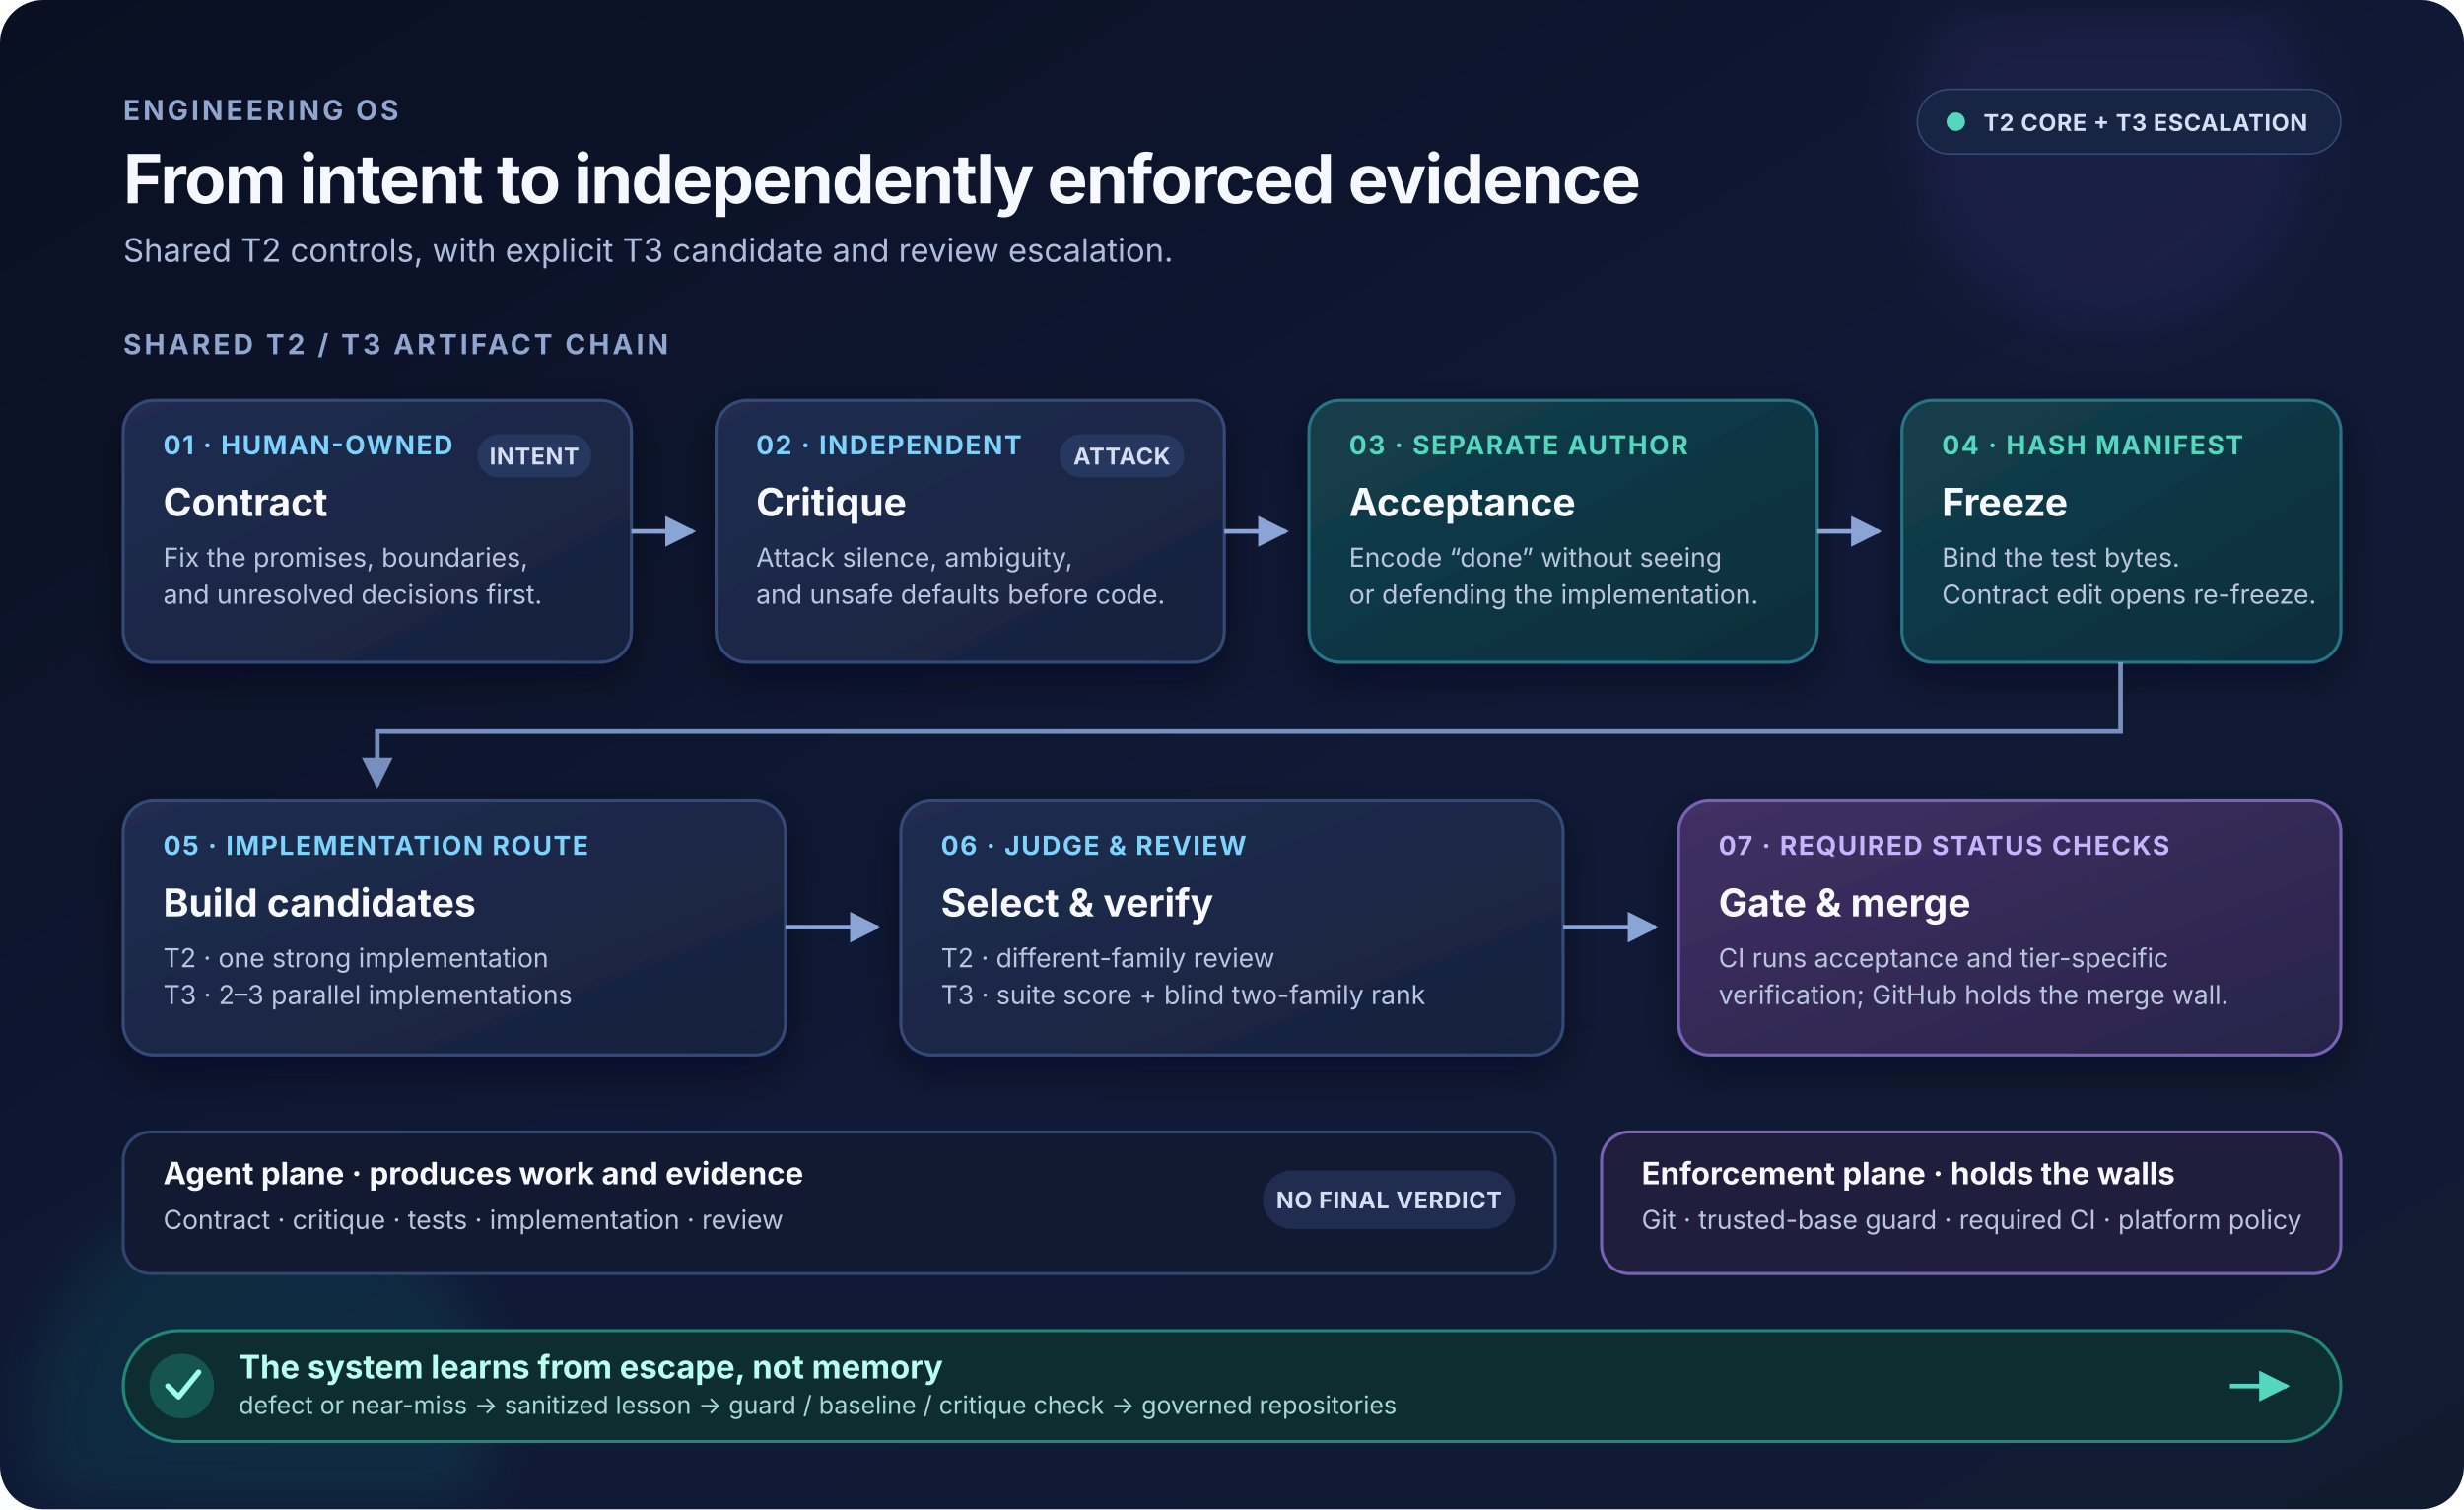
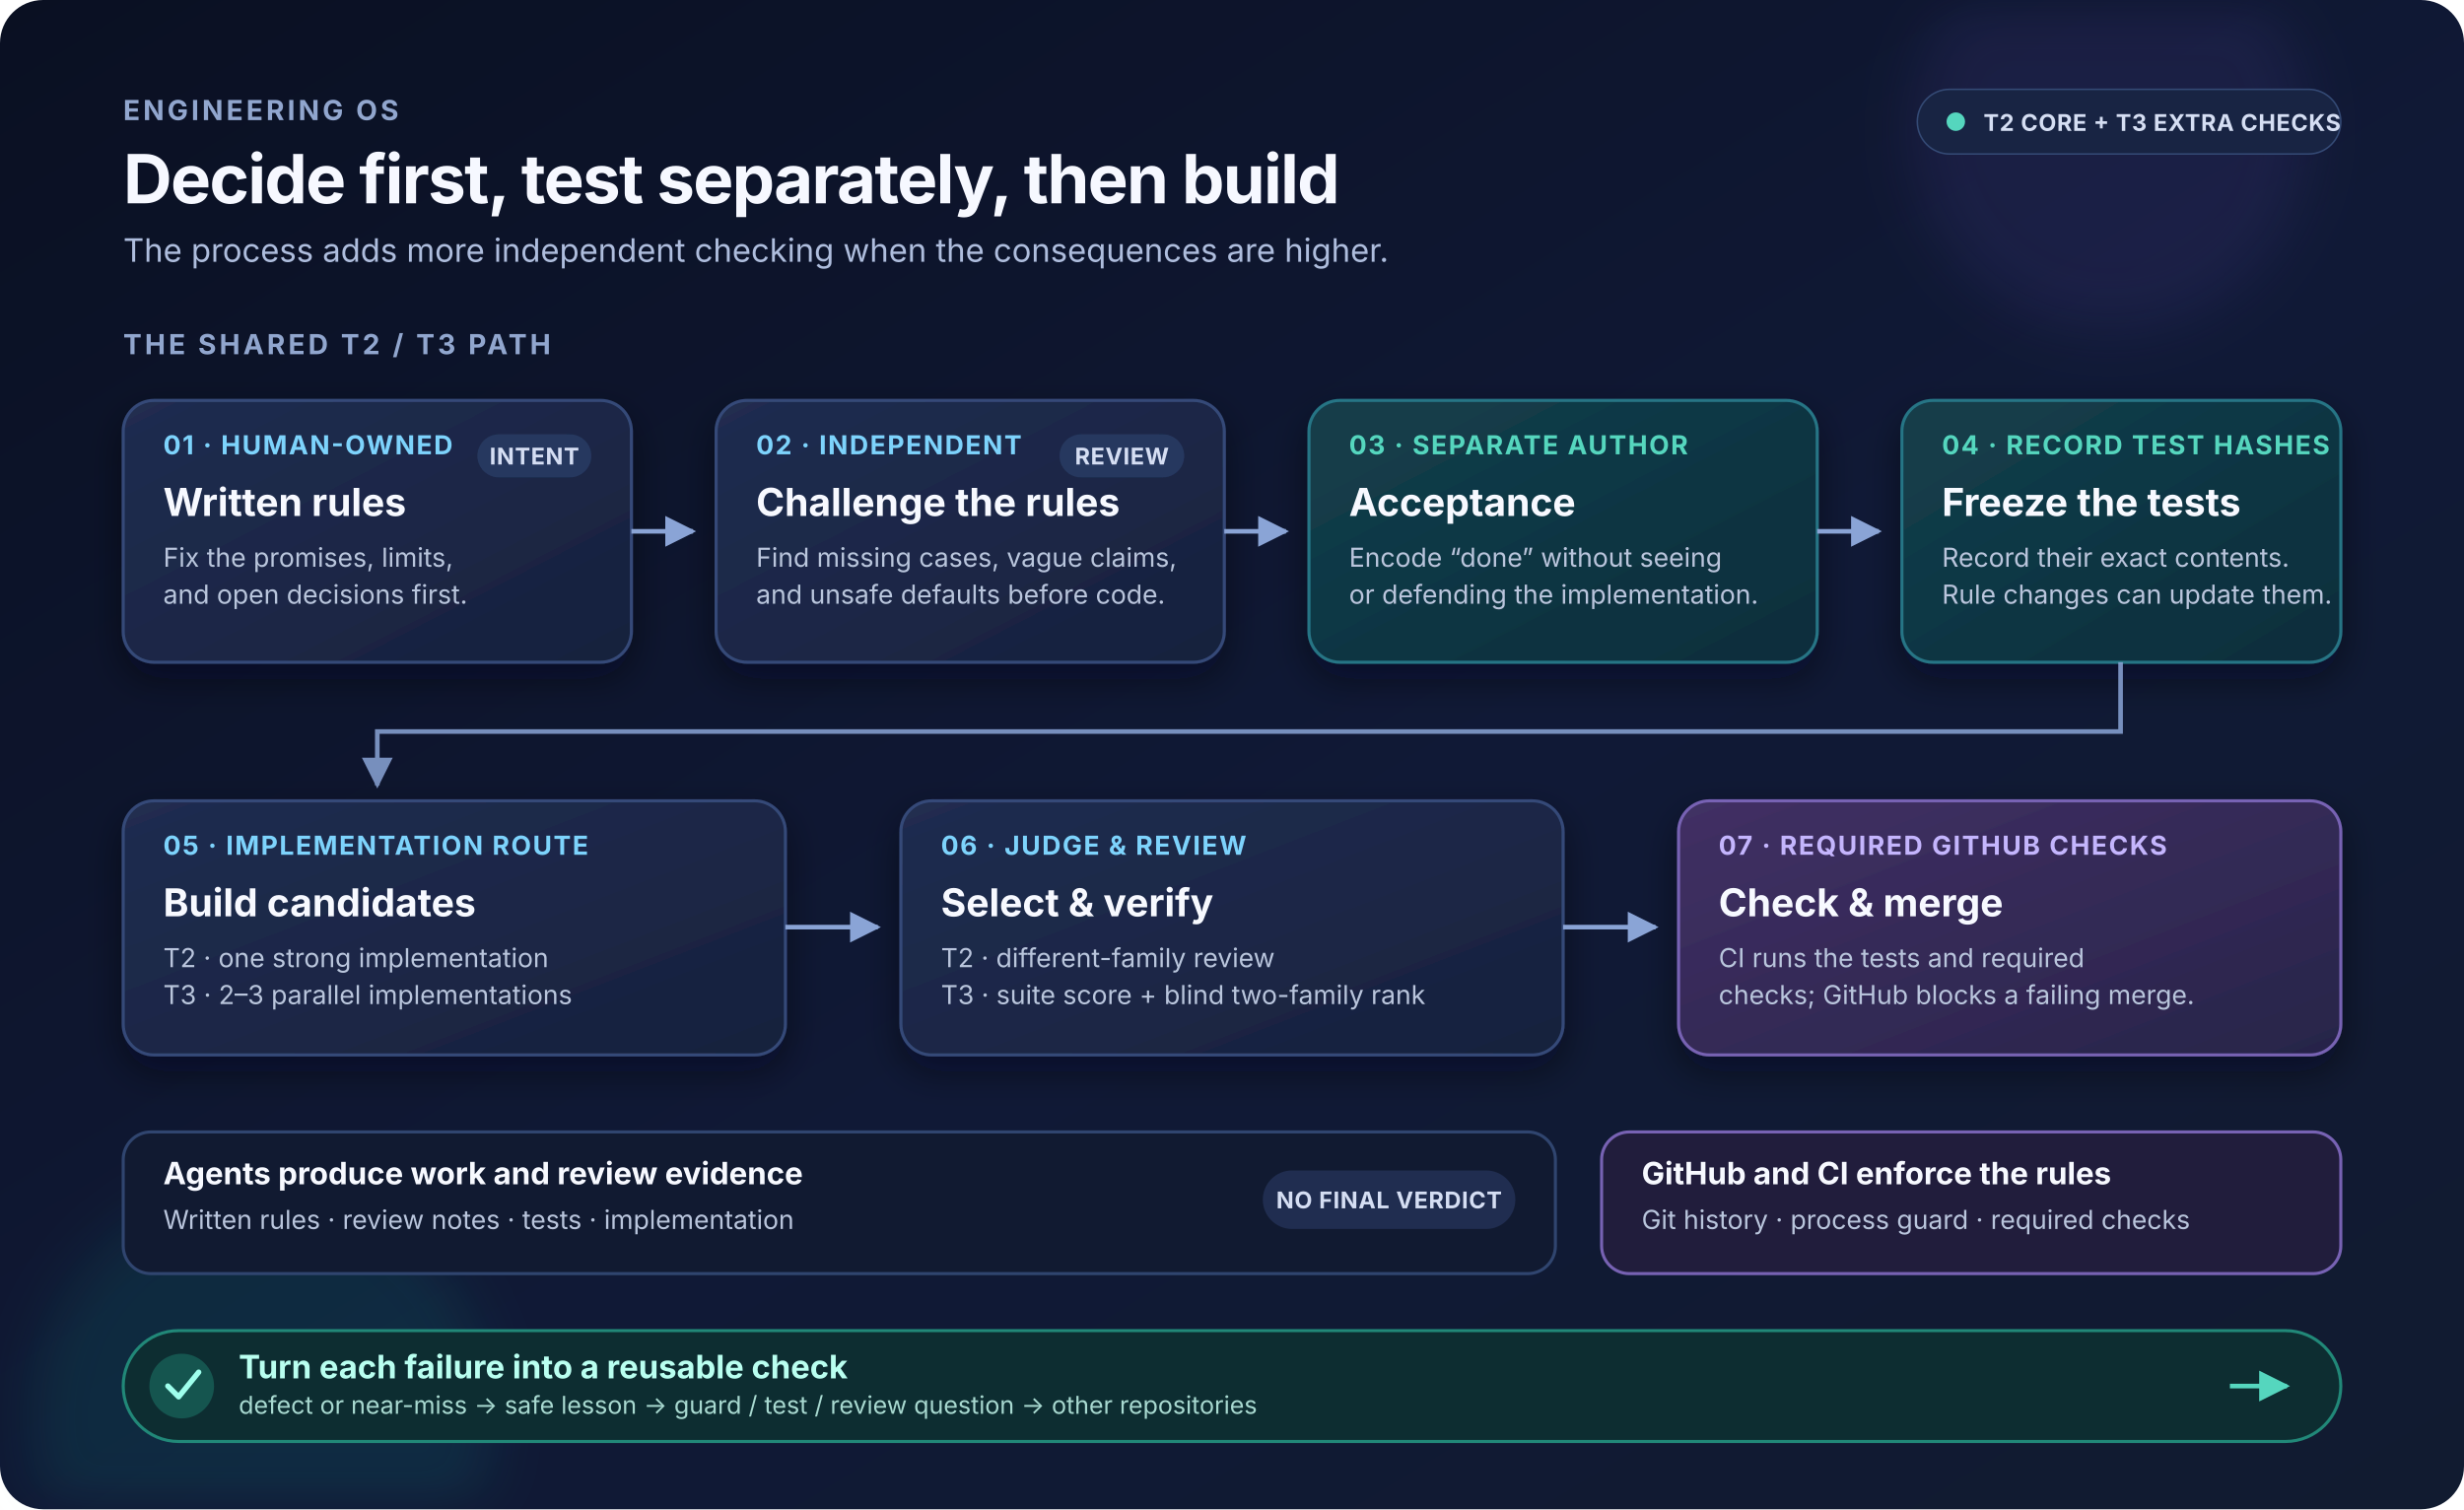
<svg xmlns="http://www.w3.org/2000/svg" width="1600" height="980" viewBox="0 0 1600 980" role="img" aria-labelledby="title desc">
  <defs>
    <linearGradient id="background" x1="0" y1="0" x2="1" y2="1">
      <stop offset="0" stop-color="#0a1022" />
      <stop offset="0.55" stop-color="#101936" />
      <stop offset="1" stop-color="#111b30" />
    </linearGradient>
    <linearGradient id="agentCard" x1="0" y1="0" x2="1" y2="1">
      <stop offset="0" stop-color="#202d50" />
      <stop offset="1" stop-color="#17213d" />
    </linearGradient>
    <linearGradient id="evidenceCard" x1="0" y1="0" x2="1" y2="1">
      <stop offset="0" stop-color="#123f4b" />
      <stop offset="1" stop-color="#102d3c" />
    </linearGradient>
    <linearGradient id="gateCard" x1="0" y1="0" x2="1" y2="1">
      <stop offset="0" stop-color="#413064" />
      <stop offset="1" stop-color="#272449" />
    </linearGradient>
    <filter id="shadow" x="-20%" y="-20%" width="140%" height="150%">
      <feDropShadow dx="0" dy="10" stdDeviation="12" flood-color="#020617" flood-opacity="0.45" />
    </filter>
    <filter id="softGlow" x="-60%" y="-60%" width="220%" height="220%">
      <feGaussianBlur stdDeviation="18" />
    </filter>
    <marker id="arrow" viewBox="0 0 12 12" refX="10" refY="6" markerWidth="8" markerHeight="8" orient="auto-start-reverse">
      <path d="M 1 1 L 11 6 L 1 11 z" fill="#8aa4d6" />
    </marker>
    <marker id="loopArrow" viewBox="0 0 12 12" refX="10" refY="6" markerWidth="8" markerHeight="8" orient="auto-start-reverse">
      <path d="M 1 1 L 11 6 L 1 11 z" fill="#55d6be" />
    </marker>
    <style>
      .title { font: 700 44px Inter, ui-sans-serif, system-ui, -apple-system, BlinkMacSystemFont, "Segoe UI", sans-serif; fill: #f6f8ff; letter-spacing: -1px; }
      .subtitle { font: 400 21px Inter, ui-sans-serif, system-ui, sans-serif; fill: #aebddd; }
      .section { font: 700 18px Inter, ui-sans-serif, system-ui, sans-serif; fill: #91a6ce; letter-spacing: 2px; }
      .step { font: 700 17px Inter, ui-sans-serif, system-ui, sans-serif; fill: #7dd3fc; letter-spacing: 1px; }
      .cardTitle { font: 700 25px Inter, ui-sans-serif, system-ui, sans-serif; fill: #f7f9ff; }
      .cardBody { font: 400 17px Inter, ui-sans-serif, system-ui, sans-serif; fill: #b9c5dc; }
      .smallTitle { font: 700 20px Inter, ui-sans-serif, system-ui, sans-serif; fill: #f7f9ff; }
      .smallBody { font: 400 17px Inter, ui-sans-serif, system-ui, sans-serif; fill: #b9c5dc; }
      .chip { font: 700 15px Inter, ui-sans-serif, system-ui, sans-serif; fill: #d5def3; letter-spacing: .4px; }
      .loopTitle { font: 700 21px Inter, ui-sans-serif, system-ui, sans-serif; fill: #b9fff0; }
      .loopBody { font: 400 16px Inter, ui-sans-serif, system-ui, sans-serif; fill: #a8d9d0; }
    </style>
  </defs>
  <rect width="1600" height="980" rx="28" fill="url(#background)" />
  <circle cx="1370" cy="85" r="130" fill="#5946a5" opacity="0.15" filter="url(#softGlow)" />
  <circle cx="170" cy="920" r="150" fill="#0fbca4" opacity="0.11" filter="url(#softGlow)" />
  <text x="80" y="78" class="section">ENGINEERING OS</text>
-   <text x="80" y="132" class="title">From intent to independently enforced evidence</text>
-   <text x="80" y="170" class="subtitle">Shared T2 controls, with explicit T3 candidate and review escalation.</text>
+   <text x="80" y="132" class="title">Decide first, test separately, then build</text>
+   <text x="80" y="170" class="subtitle">The process adds more independent checking when the consequences are higher.</text>
  <g transform="translate(1245 58)">
    <rect width="275" height="42" rx="21" fill="#182443" stroke="#344a75" />
    <circle cx="25" cy="21" r="6" fill="#55d6be" />
-     <text x="43" y="27" class="chip">T2 CORE + T3 ESCALATION</text>
+     <text x="43" y="27" class="chip">T2 CORE + T3 EXTRA CHECKS</text>
  </g>
-   <text x="80" y="230" class="section">SHARED T2 / T3 ARTIFACT CHAIN</text>
+   <text x="80" y="230" class="section">THE SHARED T2 / T3 PATH</text>
  <g filter="url(#shadow)">
    <g transform="translate(80 260)">
      <rect width="330" height="170" rx="20" fill="url(#agentCard)" stroke="#354a78" stroke-width="2" />
      <text x="26" y="35" class="step">01 · HUMAN-OWNED</text>
-       <text x="26" y="75" class="cardTitle">Contract</text>
-       <text x="26" y="108" class="cardBody">Fix the promises, boundaries,</text>
-       <text x="26" y="132" class="cardBody">and unresolved decisions first.</text>
+       <text x="26" y="75" class="cardTitle">Written rules</text>
+       <text x="26" y="108" class="cardBody">Fix the promises, limits,</text>
+       <text x="26" y="132" class="cardBody">and open decisions first.</text>
      <rect x="230" y="22" width="74" height="28" rx="14" fill="#26375f" />
      <text x="267" y="36" class="chip" text-anchor="middle" dominant-baseline="middle">INTENT</text>
    </g>
    <g transform="translate(465 260)">
      <rect width="330" height="170" rx="20" fill="url(#agentCard)" stroke="#354a78" stroke-width="2" />
      <text x="26" y="35" class="step">02 · INDEPENDENT</text>
-       <text x="26" y="75" class="cardTitle">Critique</text>
-       <text x="26" y="108" class="cardBody">Attack silence, ambiguity,</text>
+       <text x="26" y="75" class="cardTitle">Challenge the rules</text>
+       <text x="26" y="108" class="cardBody">Find missing cases, vague claims,</text>
      <text x="26" y="132" class="cardBody">and unsafe defaults before code.</text>
      <rect x="223" y="22" width="81" height="28" rx="14" fill="#26375f" />
-       <text x="263.5" y="36" class="chip" text-anchor="middle" dominant-baseline="middle">ATTACK</text>
+       <text x="263.5" y="36" class="chip" text-anchor="middle" dominant-baseline="middle">REVIEW</text>
    </g>
    <g transform="translate(850 260)">
      <rect width="330" height="170" rx="20" fill="url(#evidenceCard)" stroke="#267485" stroke-width="2" />
      <text x="26" y="35" class="step" style="fill:#55d6be">03 · SEPARATE AUTHOR</text>
      <text x="26" y="75" class="cardTitle">Acceptance</text>
      <text x="26" y="108" class="cardBody">Encode “done” without seeing</text>
      <text x="26" y="132" class="cardBody">or defending the implementation.</text>
    </g>
    <g transform="translate(1235 260)">
      <rect width="285" height="170" rx="20" fill="url(#evidenceCard)" stroke="#267485" stroke-width="2" />
-       <text x="26" y="35" class="step" style="fill:#55d6be">04 · HASH MANIFEST</text>
-       <text x="26" y="75" class="cardTitle">Freeze</text>
-       <text x="26" y="108" class="cardBody">Bind the test bytes.</text>
-       <text x="26" y="132" class="cardBody">Contract edit opens re-freeze.</text>
+       <text x="26" y="35" class="step" style="fill:#55d6be">04 · RECORD TEST HASHES</text>
+       <text x="26" y="75" class="cardTitle">Freeze the tests</text>
+       <text x="26" y="108" class="cardBody">Record their exact contents.</text>
+       <text x="26" y="132" class="cardBody">Rule changes can update them.</text>
    </g>
  </g>
  <path d="M410 345 H450" stroke="#8aa4d6" stroke-width="3" fill="none" marker-end="url(#arrow)" />
  <path d="M795 345 H835" stroke="#8aa4d6" stroke-width="3" fill="none" marker-end="url(#arrow)" />
  <path d="M1180 345 H1220" stroke="#8aa4d6" stroke-width="3" fill="none" marker-end="url(#arrow)" />
  <path d="M1377 430 V475 H245 V510" stroke="#8aa4d6" stroke-width="3" fill="none" marker-end="url(#arrow)" opacity="0.85" />
  <g filter="url(#shadow)">
    <g transform="translate(80 520)">
      <rect width="430" height="165" rx="20" fill="url(#agentCard)" stroke="#354a78" stroke-width="2" />
      <text x="26" y="35" class="step">05 · IMPLEMENTATION ROUTE</text>
      <text x="26" y="75" class="cardTitle">Build candidates</text>
      <text x="26" y="108" class="cardBody">T2 · one strong implementation</text>
      <text x="26" y="132" class="cardBody">T3 · 2–3 parallel implementations</text>
    </g>
    <g transform="translate(585 520)">
      <rect width="430" height="165" rx="20" fill="url(#agentCard)" stroke="#354a78" stroke-width="2" />
      <text x="26" y="35" class="step">06 · JUDGE &amp; REVIEW</text>
      <text x="26" y="75" class="cardTitle">Select &amp; verify</text>
      <text x="26" y="108" class="cardBody">T2 · different-family review</text>
      <text x="26" y="132" class="cardBody">T3 · suite score + blind two-family rank</text>
    </g>
    <g transform="translate(1090 520)">
      <rect width="430" height="165" rx="20" fill="url(#gateCard)" stroke="#7762b3" stroke-width="2" />
-       <text x="26" y="35" class="step" style="fill:#c4b5fd">07 · REQUIRED STATUS CHECKS</text>
-       <text x="26" y="75" class="cardTitle">Gate &amp; merge</text>
-       <text x="26" y="108" class="cardBody">CI runs acceptance and tier-specific</text>
-       <text x="26" y="132" class="cardBody">verification; GitHub holds the merge wall.</text>
+       <text x="26" y="35" class="step" style="fill:#c4b5fd">07 · REQUIRED GITHUB CHECKS</text>
+       <text x="26" y="75" class="cardTitle">Check &amp; merge</text>
+       <text x="26" y="108" class="cardBody">CI runs the tests and required</text>
+       <text x="26" y="132" class="cardBody">checks; GitHub blocks a failing merge.</text>
    </g>
  </g>
  <path d="M510 602 H570" stroke="#8aa4d6" stroke-width="3" fill="none" marker-end="url(#arrow)" />
  <path d="M1015 602 H1075" stroke="#8aa4d6" stroke-width="3" fill="none" marker-end="url(#arrow)" />
  <g transform="translate(80 735)">
    <rect width="930" height="92" rx="18" fill="#111a31" stroke="#30456f" stroke-width="2" />
-     <text x="26" y="34" class="smallTitle">Agent plane · produces work and evidence</text>
-     <text x="26" y="63" class="smallBody">Contract · critique · tests · implementation · review</text>
+     <text x="26" y="34" class="smallTitle">Agents produce work and review evidence</text>
+     <text x="26" y="63" class="smallBody">Written rules · review notes · tests · implementation</text>
    <rect x="740" y="25" width="164" height="38" rx="19" fill="#202d50" />
    <text x="822" y="44" class="chip" text-anchor="middle" dominant-baseline="middle">NO FINAL VERDICT</text>
  </g>
  <g transform="translate(1040 735)">
    <rect width="480" height="92" rx="18" fill="#211d3c" stroke="#7762b3" stroke-width="2" />
-     <text x="26" y="34" class="smallTitle">Enforcement plane · holds the walls</text>
-     <text x="26" y="63" class="smallBody">Git · trusted-base guard · required CI · platform policy</text>
+     <text x="26" y="34" class="smallTitle">GitHub and CI enforce the rules</text>
+     <text x="26" y="63" class="smallBody">Git history · process guard · required checks</text>
  </g>
  <g transform="translate(80 864)">
    <rect width="1440" height="72" rx="36" fill="#0d2d31" stroke="#218878" stroke-width="2" />
    <circle cx="38" cy="36" r="21" fill="#15554f" />
    <path d="M29 36 l7 7 13-16" fill="none" stroke="#9effec" stroke-width="3.5" stroke-linecap="round" stroke-linejoin="round" />
-     <text x="75" y="31" class="loopTitle">The system learns from escape, not memory</text>
-     <text x="75" y="54" class="loopBody">defect or near-miss  →  sanitized lesson  →  guard / baseline / critique check  →  governed repositories</text>
+     <text x="75" y="31" class="loopTitle">Turn each failure into a reusable check</text>
+     <text x="75" y="54" class="loopBody">defect or near-miss  →  safe lesson  →  guard / test / review question  →  other repositories</text>
    <path d="M1368 36 H1405" stroke="#55d6be" stroke-width="3" fill="none" marker-end="url(#loopArrow)" />
  </g>
</svg>
